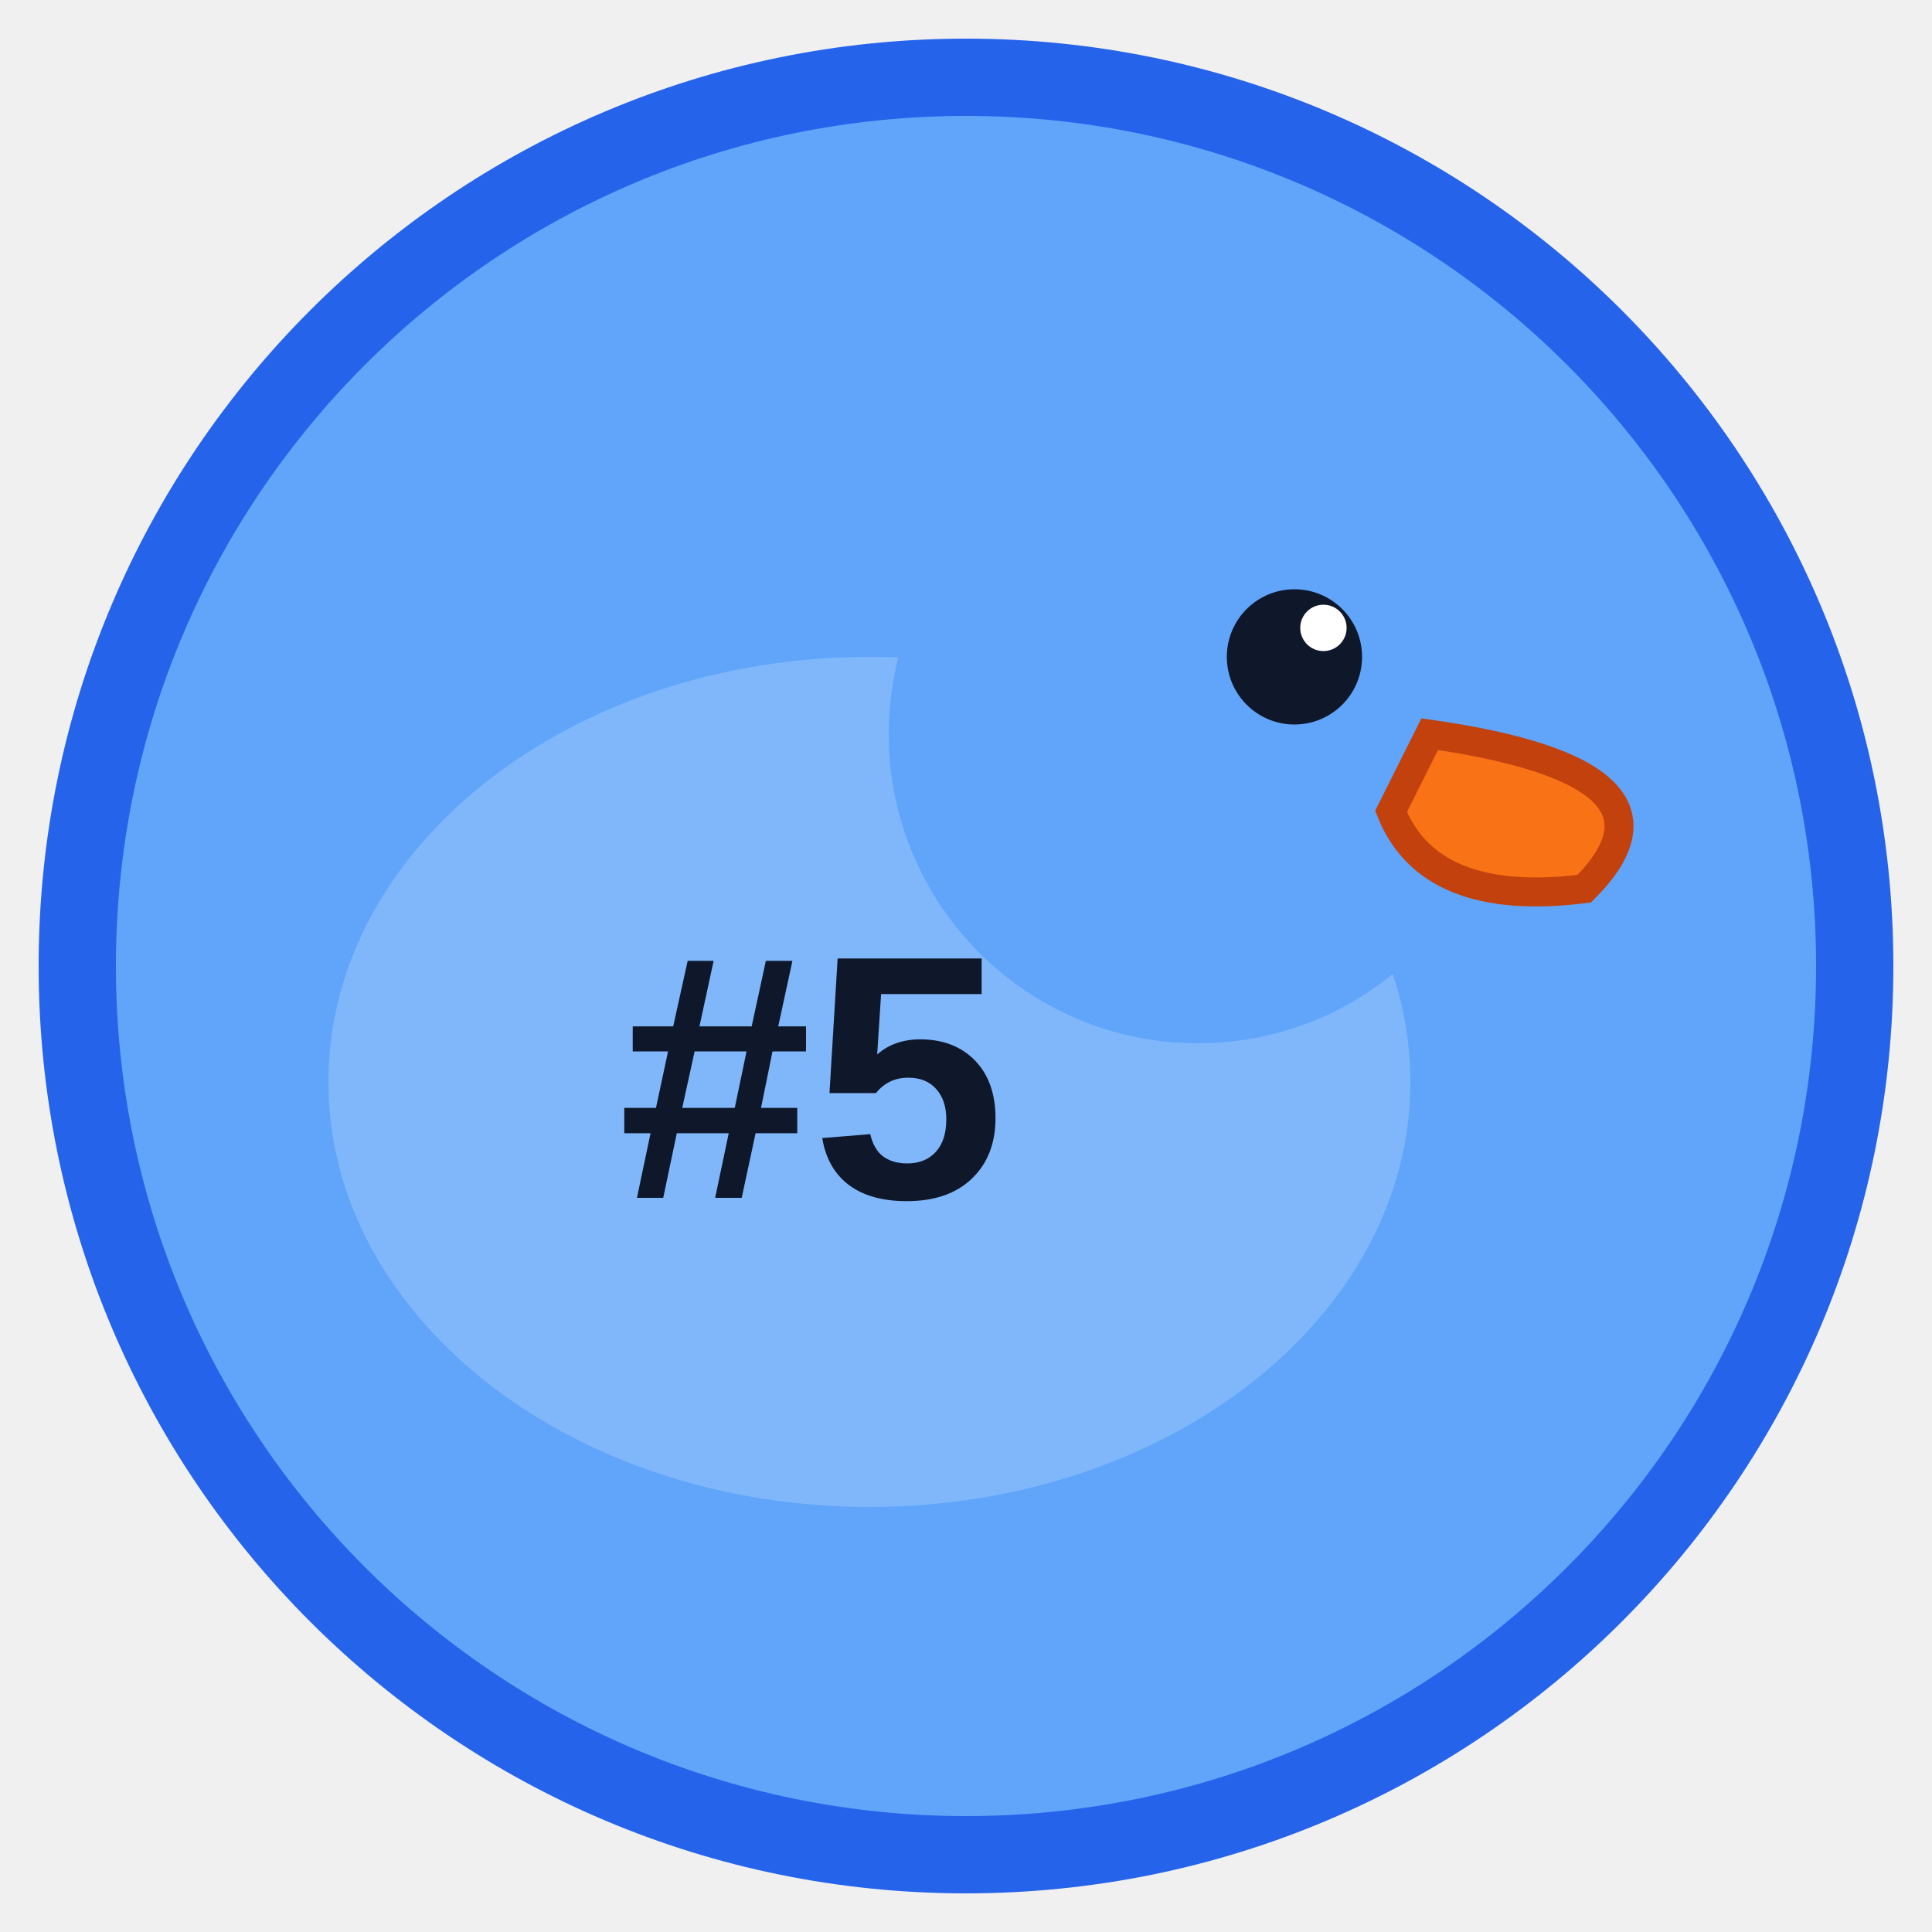
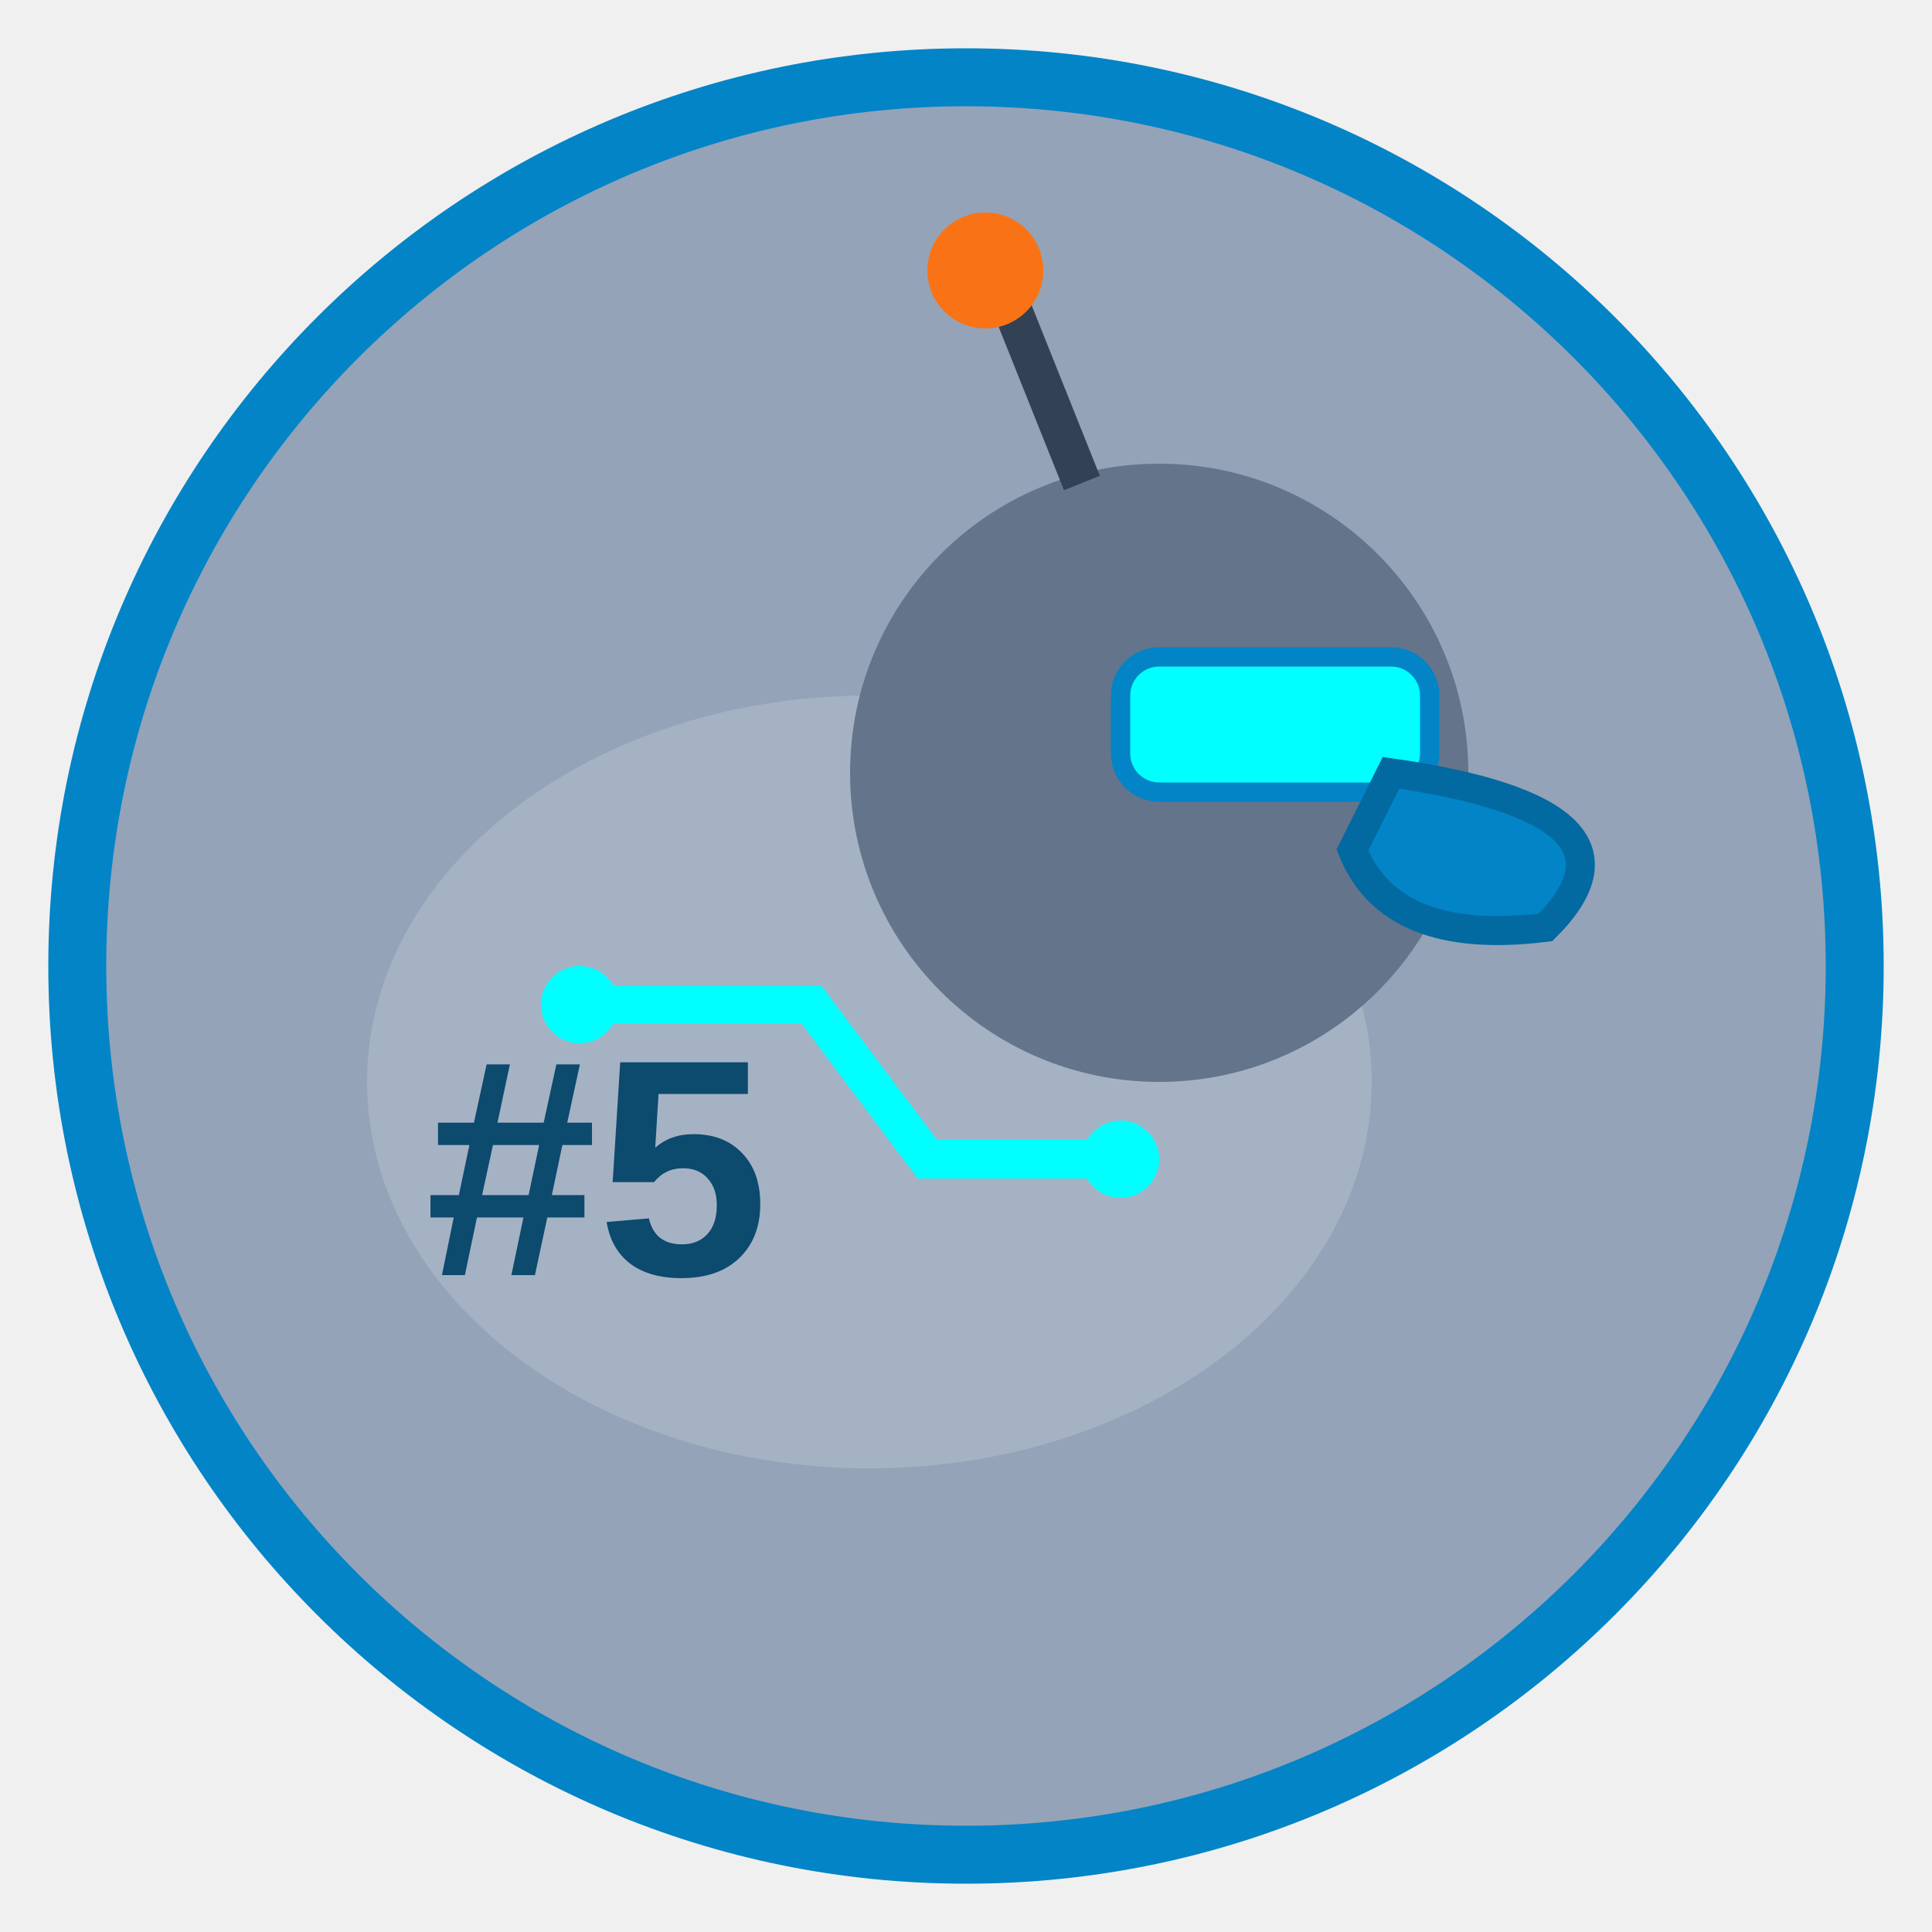
<svg xmlns="http://www.w3.org/2000/svg" viewBox="0 0 100 100" width="100" height="100">
-   <circle cx="50" cy="50" r="46" fill="#60A5FA" stroke="#2563EB" stroke-width="4" />
-   <ellipse cx="45" cy="56" rx="28" ry="22" fill="#FFFFFF" fill-opacity="0.2" />
-   <circle cx="62" cy="38" r="16" fill="#60A5FA" />
-   <circle cx="67" cy="34" r="3.5" fill="#0F172A" />
-   <circle cx="68.5" cy="32.5" r="1.2" fill="#FFFFFF" />
-   <path d="M74,38 Q88,40 82,46 Q74,47 72,42 Z" fill="#F97316" stroke="#C2410C" stroke-width="1.5" />
-   <text x="32" y="62" font-family="Arial, sans-serif" font-size="18" font-weight="bold" fill="#0F172A">#5</text>
+   <circle cx="50" cy="50" r="46" fill="#94A3B8" stroke="#0284C7" stroke-width="3" />
+   <ellipse cx="45" cy="56" rx="26" ry="20" fill="#CBD5E1" fill-opacity="0.3" />
+   <path d="M30,52 L42,52 L48,60 L58,60" fill="none" stroke="#00FFFF" stroke-width="2" />
+   <circle cx="30" cy="52" r="2" fill="#00FFFF" />
+   <circle cx="58" cy="60" r="2" fill="#00FFFF" />
+   <circle cx="60" cy="40" r="16" fill="#64748B" />
+   <line x1="56" y1="25" x2="52" y2="15" stroke="#334155" stroke-width="2" />
+   <circle cx="51" cy="14" r="3" fill="#F97316" />
+   <rect x="58" y="34" width="16" height="7" rx="2" fill="#00FFFF" stroke="#0284C7" stroke-width="1" />
+   <path d="M72,40 Q86,42 80,48 Q72,49 70,44 Z" fill="#0284C7" stroke="#0369A1" stroke-width="1.5" />
+   <text x="22" y="66" font-family="'Plus Jakarta Sans', Arial, sans-serif" font-size="16" font-weight="900" fill="#0C4A6E">#5</text>
</svg>
